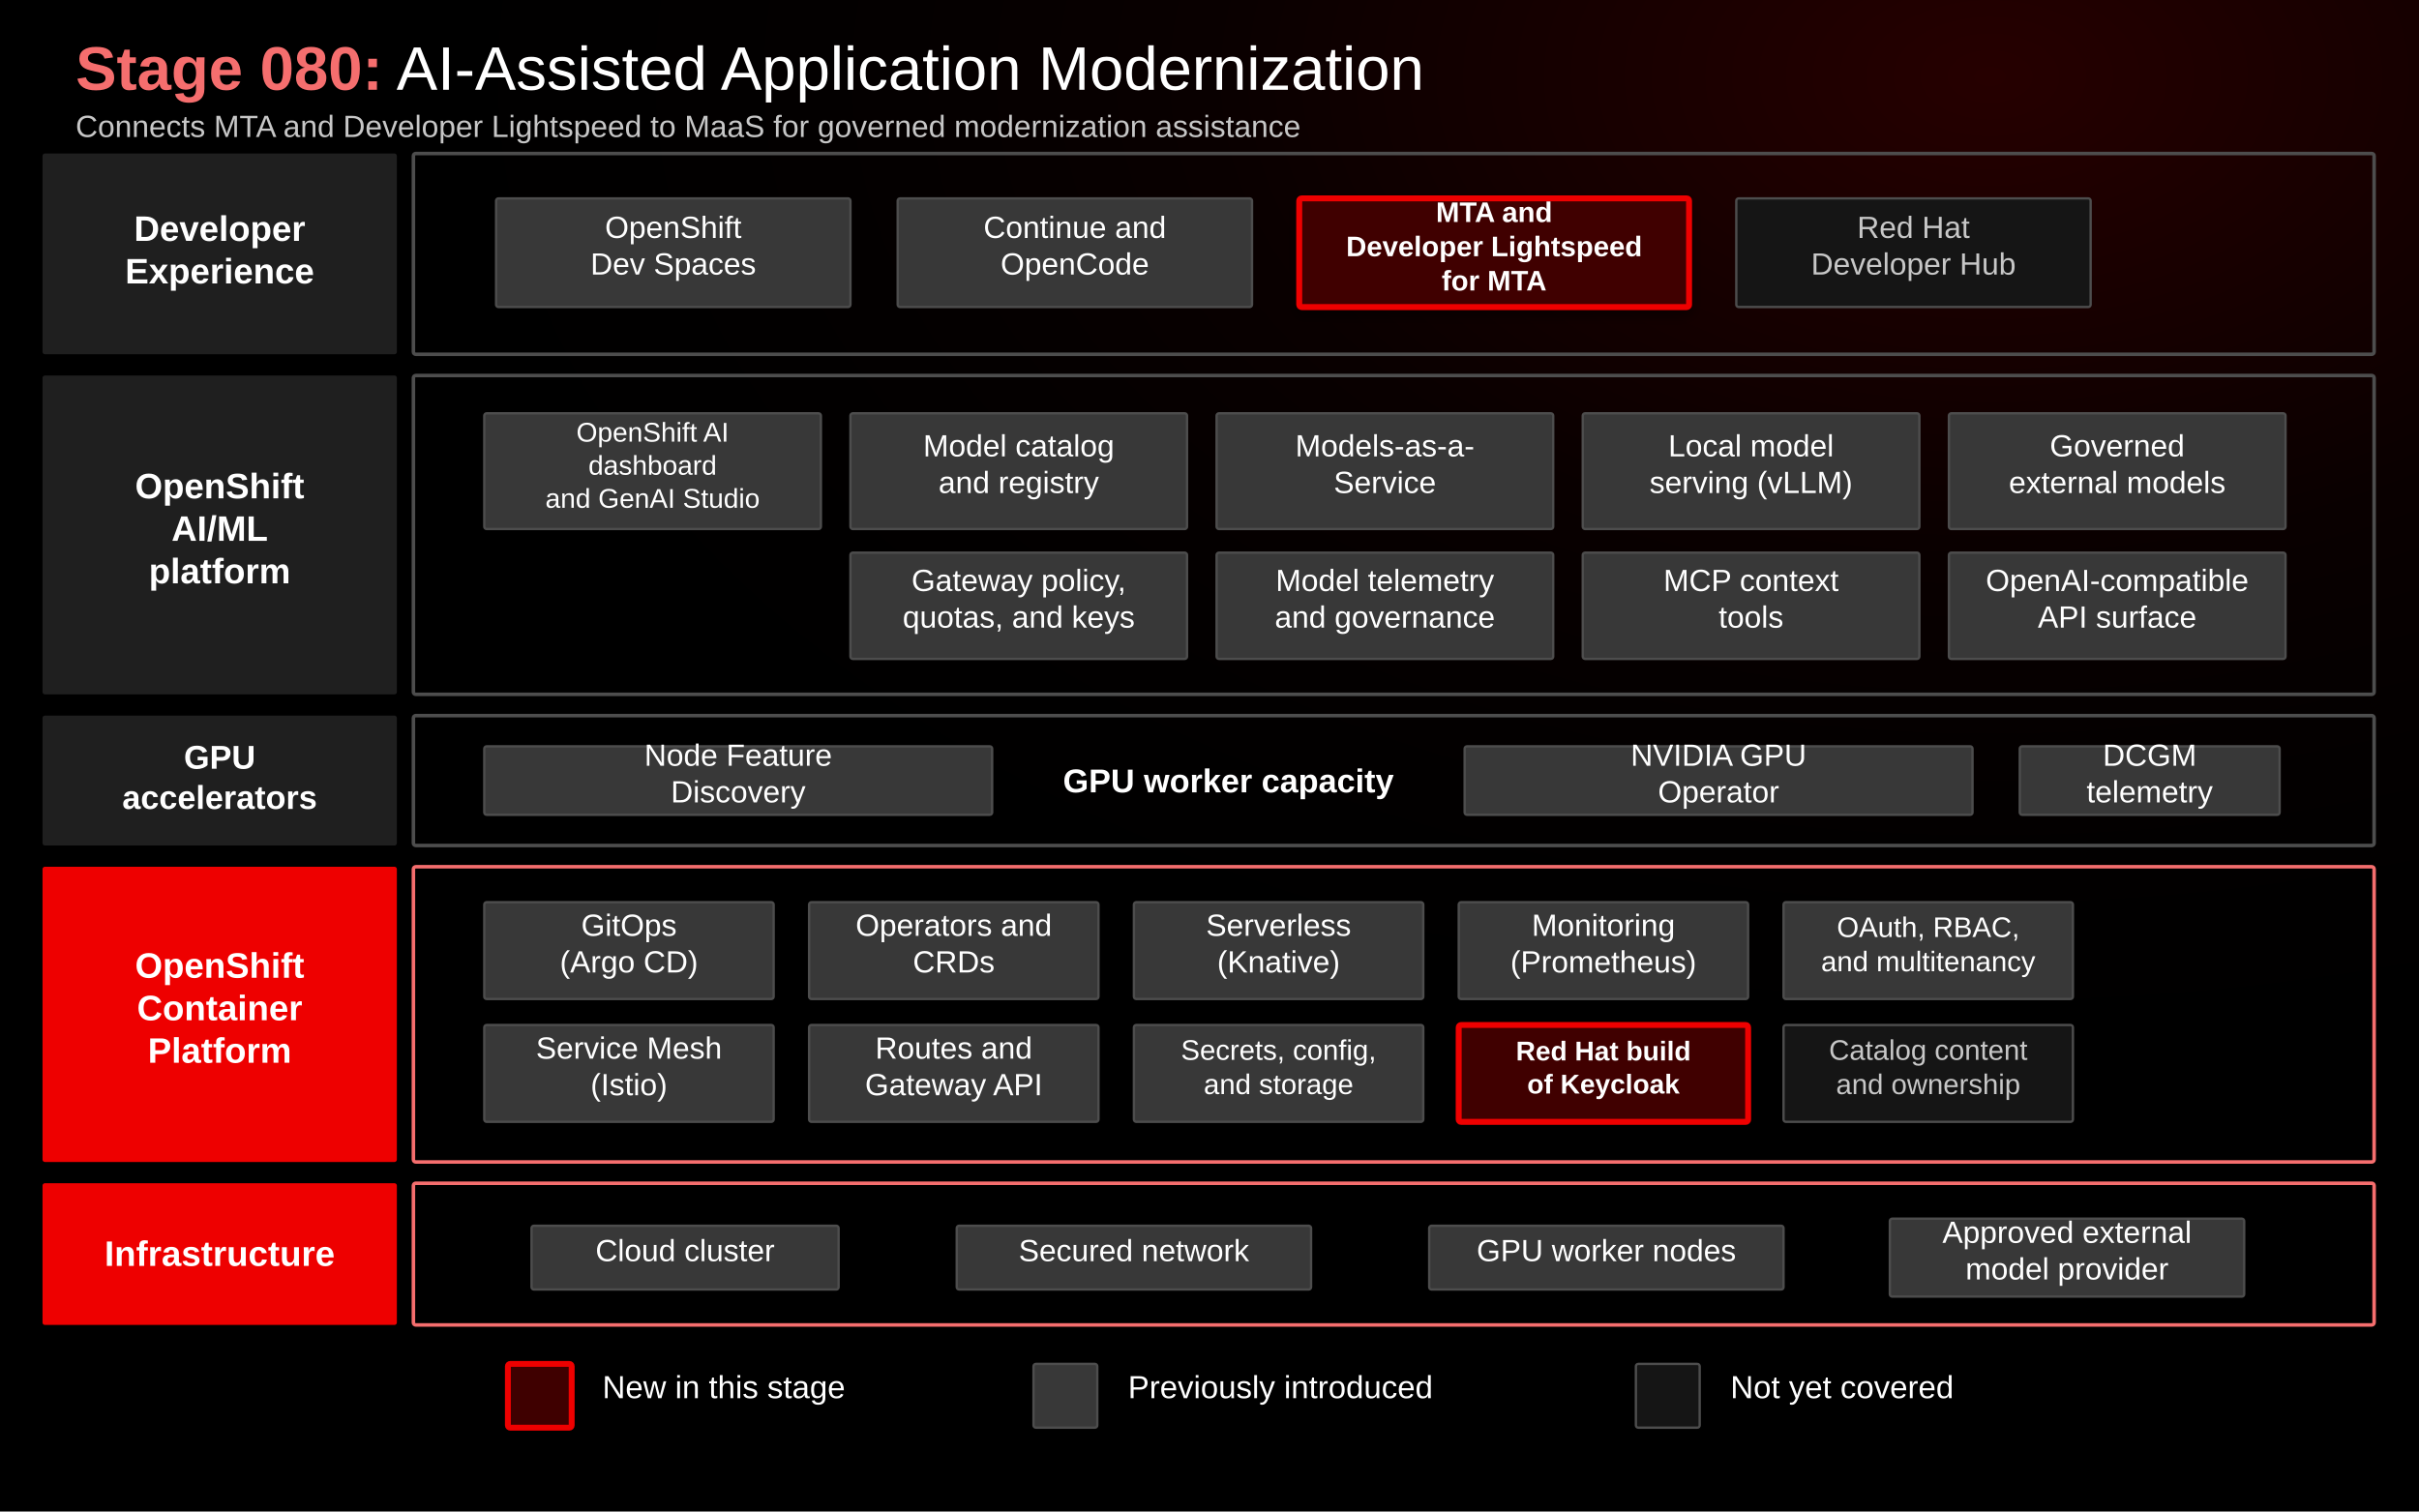
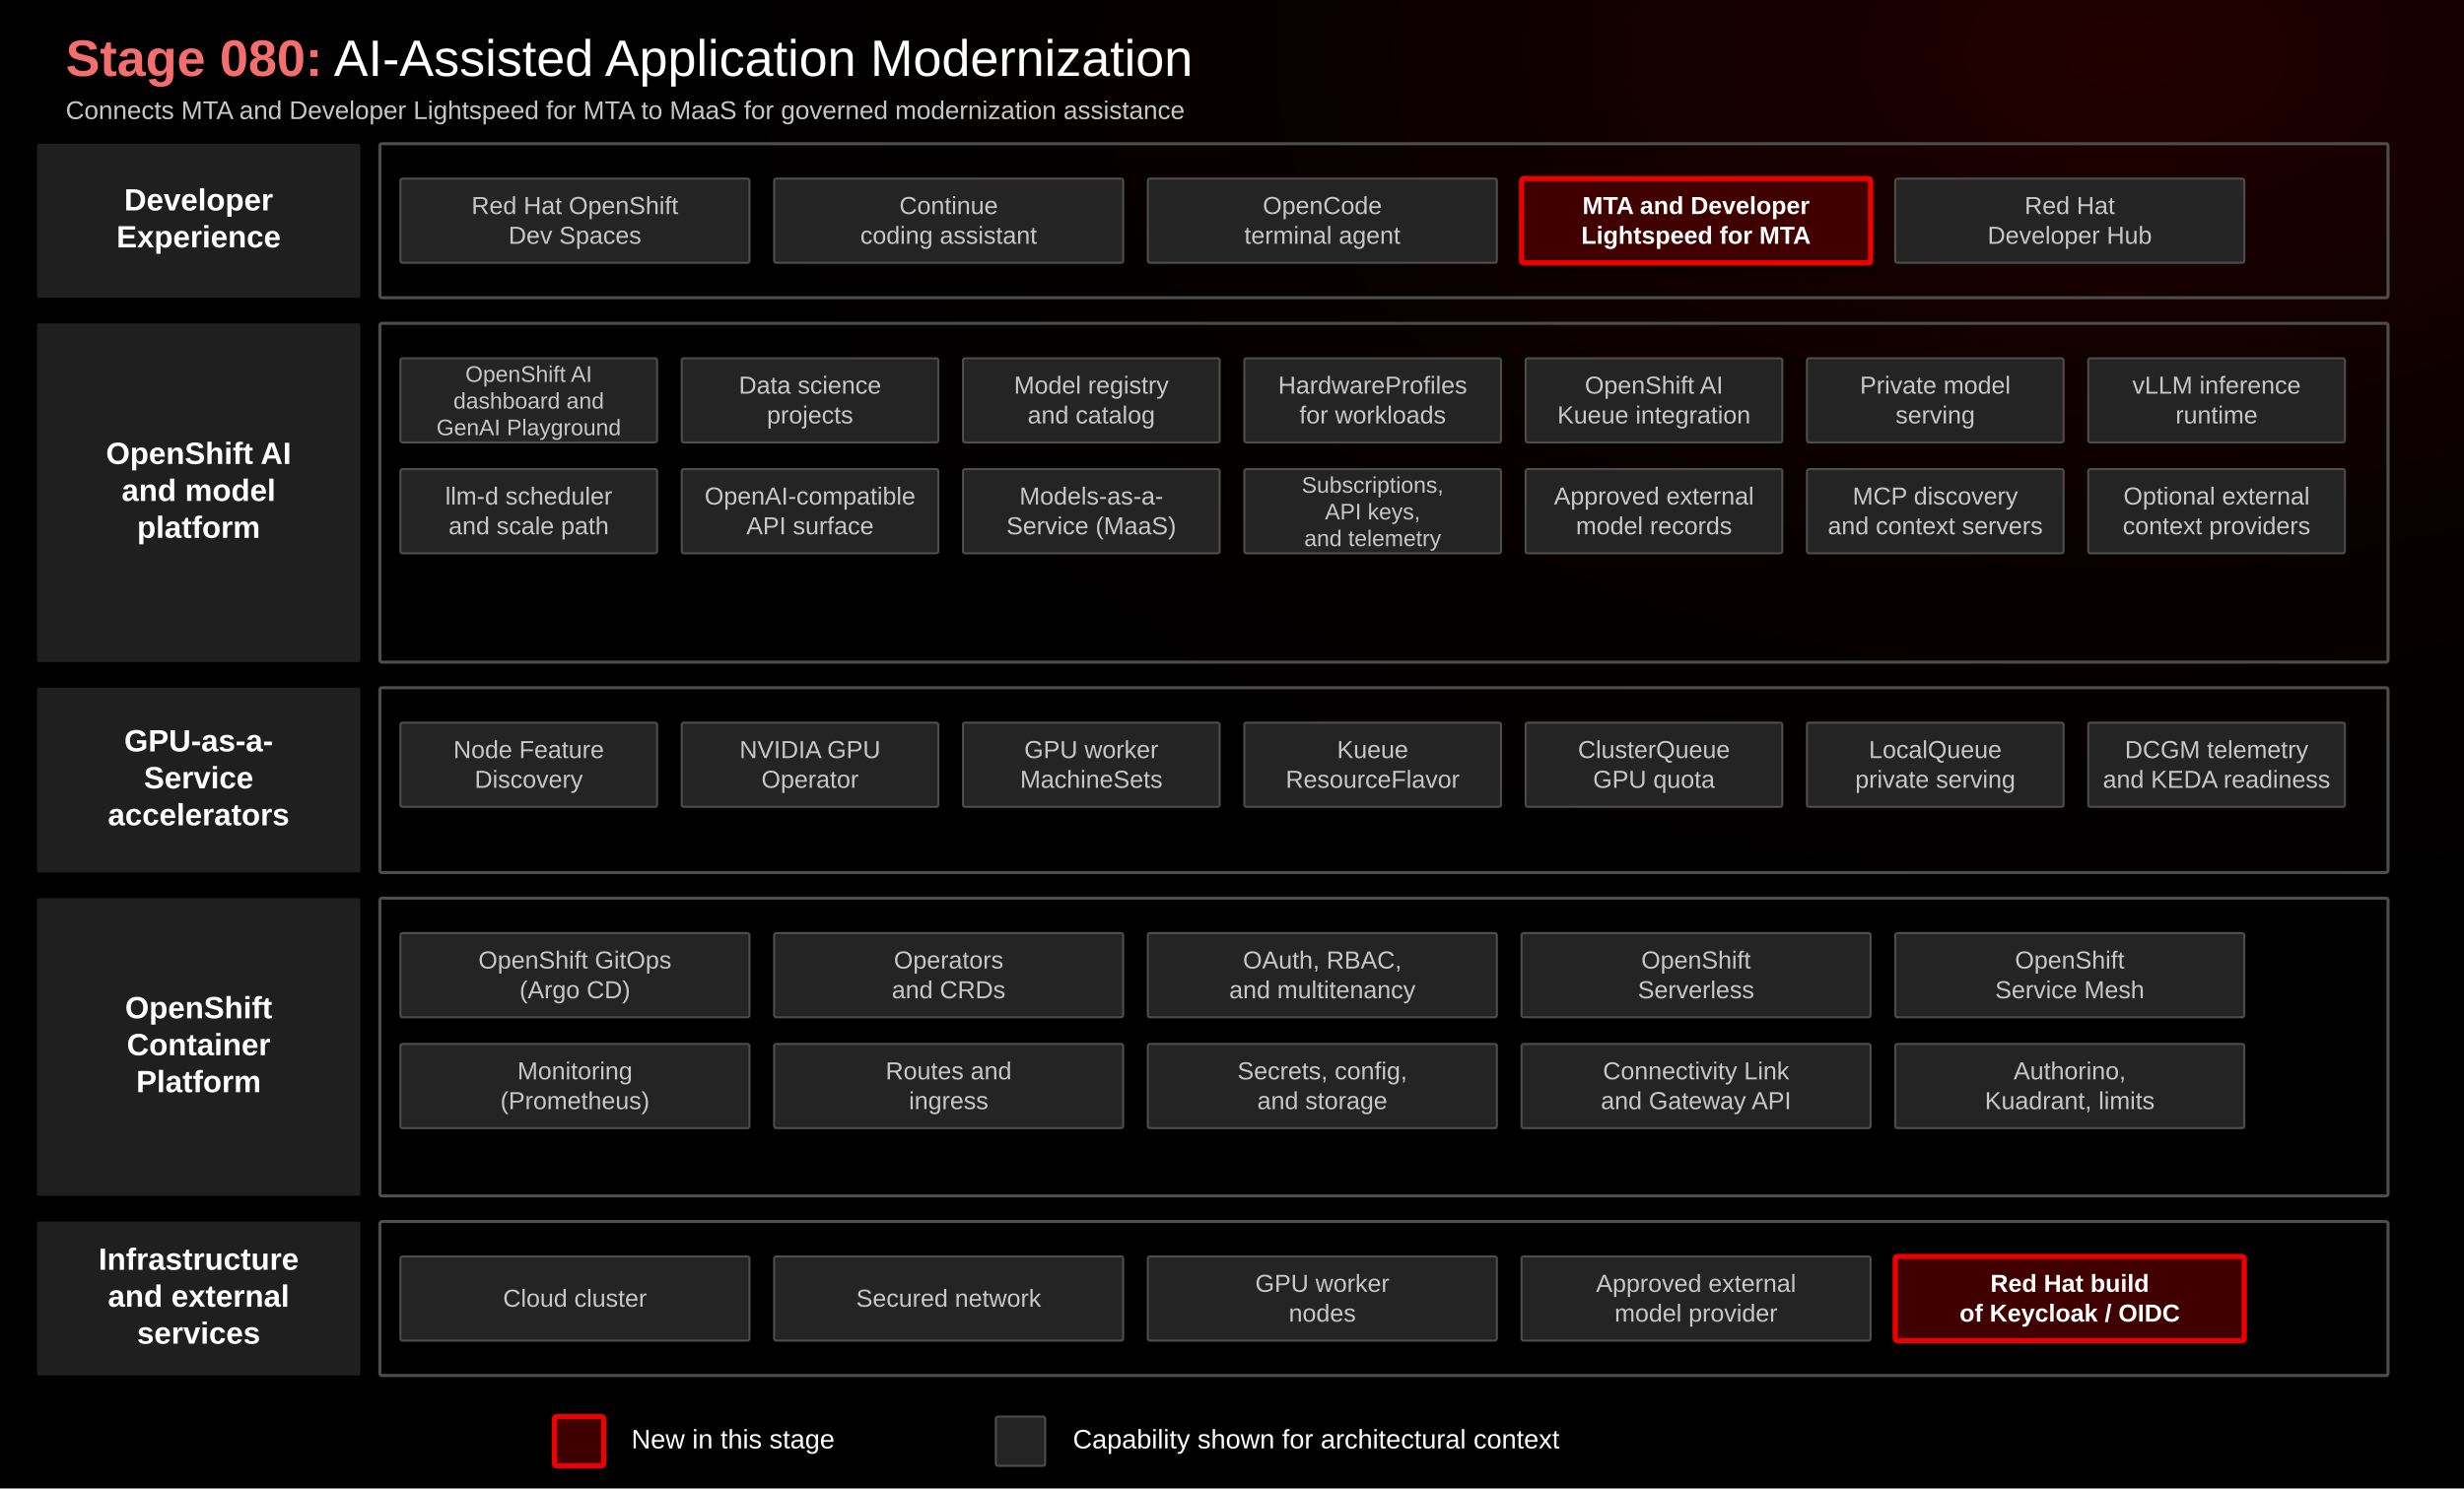
- <svg xmlns="http://www.w3.org/2000/svg" width="2048" height="1280" viewBox="0 0 2048 1280" role="img" aria-labelledby="title desc">
+ <svg xmlns="http://www.w3.org/2000/svg" width="2400" height="1450" viewBox="0 0 2400 1450" role="img" aria-labelledby="title desc">
  <style>.display{font-family:'Red Hat Display','Arial',sans-serif}.body{font-family:'Red Hat Text','Arial',sans-serif}.mono{font-family:'Red Hat Mono','Consolas',monospace}</style>
  <defs>
-     <radialGradient id="glow" cx="82%" cy="5%" r="70%">
-       <stop offset="0" stop-color="#ee0000" stop-opacity="0.16" />
-       <stop offset="0.45" stop-color="#ee0000" stop-opacity="0.04" />
+     <radialGradient id="glow" cx="86%" cy="4%" r="70%">
+       <stop offset="0" stop-color="#ee0000" stop-opacity="0.14" />
+       <stop offset="0.46" stop-color="#ee0000" stop-opacity="0.04" />
      <stop offset="1" stop-color="#000000" stop-opacity="0" />
    </radialGradient>
    <filter id="lift" x="-20%" y="-20%" width="140%" height="140%">
      <feDropShadow dx="0" dy="5" stdDeviation="5" flood-color="#000" flood-opacity="0.5" />
    </filter>
  </defs>
-   <rect width="2048" height="1280" fill="#000000" />
-   <rect width="2048" height="1280" fill="url(#glow)" />
-   <text x="64" y="76" class="display" font-size="52" fill="#ffffff" font-weight="400">
+   <rect width="2400" height="1450" fill="#000000" />
+   <rect width="2400" height="1450" fill="url(#glow)" />
+   <text x="64" y="74" class="display" font-size="50" fill="#ffffff" font-weight="400">
    <tspan fill="#f56e6e" font-weight="700">Stage 080:</tspan> AI-Assisted Application Modernization</text>
-   <text x="64" y="116" class="body" font-size="26" fill="#c7c7c7">Connects MTA and Developer Lightspeed to MaaS for governed modernization assistance</text>
-   <rect x="36" y="130" width="300" height="170" rx="2" fill="#1f1f1f" />
-   <text x="186" y="204" class="display" font-size="30" fill="#ffffff" font-weight="700" text-anchor="middle">Developer</text>
-   <text x="186" y="240" class="display" font-size="30" fill="#ffffff" font-weight="700" text-anchor="middle">Experience</text>
-   <rect x="350" y="130" width="1660" height="170" rx="2" fill="none" stroke="#4d4d4d" stroke-width="3" />
-   <rect x="36" y="318" width="300" height="270" rx="2" fill="#1f1f1f" />
-   <text x="186" y="422" class="display" font-size="30" fill="#ffffff" font-weight="700" text-anchor="middle">OpenShift</text>
-   <text x="186" y="458" class="display" font-size="30" fill="#ffffff" font-weight="700" text-anchor="middle">AI/ML</text>
-   <text x="186" y="494" class="display" font-size="30" fill="#ffffff" font-weight="700" text-anchor="middle">platform</text>
-   <rect x="350" y="318" width="1660" height="270" rx="2" fill="none" stroke="#4d4d4d" stroke-width="3" />
-   <rect x="36" y="606" width="300" height="110" rx="2" fill="#1f1f1f" />
-   <text x="186" y="651" class="display" font-size="28" fill="#ffffff" font-weight="700" text-anchor="middle">GPU</text>
-   <text x="186" y="685" class="display" font-size="28" fill="#ffffff" font-weight="700" text-anchor="middle">accelerators</text>
-   <rect x="350" y="606" width="1660" height="110" rx="2" fill="none" stroke="#4d4d4d" stroke-width="3" />
-   <rect x="36" y="734" width="300" height="250" rx="2" fill="#ee0000" />
-   <text x="186" y="828" class="display" font-size="30" fill="#ffffff" font-weight="700" text-anchor="middle">OpenShift</text>
-   <text x="186" y="864" class="display" font-size="30" fill="#ffffff" font-weight="700" text-anchor="middle">Container</text>
-   <text x="186" y="900" class="display" font-size="30" fill="#ffffff" font-weight="700" text-anchor="middle">Platform</text>
-   <rect x="350" y="734" width="1660" height="250" rx="2" fill="none" stroke="#f56e6e" stroke-width="3" />
-   <rect x="36" y="1002" width="300" height="120" rx="2" fill="#ee0000" />
-   <text x="186" y="1072" class="display" font-size="30" fill="#ffffff" font-weight="700" text-anchor="middle">Infrastructure</text>
-   <rect x="350" y="1002" width="1660" height="120" rx="2" fill="none" stroke="#f56e6e" stroke-width="3" />
-   <g>
-     <rect x="420" y="168" width="300" height="92" rx="2" fill="#383838" stroke="#4d4d4d" stroke-width="2" />
-     <text x="570" y="201.5" class="body" font-size="26" fill="#ffffff" font-weight="400" text-anchor="middle">OpenShift</text>
-     <text x="570" y="232.5" class="body" font-size="26" fill="#ffffff" font-weight="400" text-anchor="middle">Dev Spaces</text>
-   </g>
-   <g>
-     <rect x="760" y="168" width="300" height="92" rx="2" fill="#383838" stroke="#4d4d4d" stroke-width="2" />
-     <text x="910" y="201.5" class="body" font-size="26" fill="#ffffff" font-weight="400" text-anchor="middle">Continue and</text>
-     <text x="910" y="232.5" class="body" font-size="26" fill="#ffffff" font-weight="400" text-anchor="middle">OpenCode</text>
+   <text x="64" y="116" class="body" font-size="25" fill="#c7c7c7">Connects MTA and Developer Lightspeed for MTA to MaaS for governed modernization assistance</text>
+   <rect x="36" y="140" width="315" height="150" rx="2" fill="#1f1f1f" />
+   <text x="193.5" y="205" class="body" font-size="30" fill="#ffffff" font-weight="700" text-anchor="middle">Developer</text>
+   <text x="193.5" y="241" class="body" font-size="30" fill="#ffffff" font-weight="700" text-anchor="middle">Experience</text>
+   <rect x="370" y="140" width="1956" height="150" rx="2" fill="none" stroke="#4d4d4d" stroke-width="3" />
+   <g>
+     <rect x="390" y="174" width="340" height="82" rx="2" fill="#242424" stroke="#4d4d4d" stroke-width="2" />
+     <text x="560" y="208.5" class="body" font-size="24" fill="#c7c7c7" font-weight="400" text-anchor="middle">Red Hat OpenShift</text>
+     <text x="560" y="237.5" class="body" font-size="24" fill="#c7c7c7" font-weight="400" text-anchor="middle">Dev Spaces</text>
+   </g>
+   <g>
+     <rect x="754" y="174" width="340" height="82" rx="2" fill="#242424" stroke="#4d4d4d" stroke-width="2" />
+     <text x="924" y="208.5" class="body" font-size="24" fill="#c7c7c7" font-weight="400" text-anchor="middle">Continue</text>
+     <text x="924" y="237.5" class="body" font-size="24" fill="#c7c7c7" font-weight="400" text-anchor="middle">coding assistant</text>
+   </g>
+   <g>
+     <rect x="1118" y="174" width="340" height="82" rx="2" fill="#242424" stroke="#4d4d4d" stroke-width="2" />
+     <text x="1288" y="208.5" class="body" font-size="24" fill="#c7c7c7" font-weight="400" text-anchor="middle">OpenCode</text>
+     <text x="1288" y="237.5" class="body" font-size="24" fill="#c7c7c7" font-weight="400" text-anchor="middle">terminal agent</text>
  </g>
  <g filter="url(#lift)">
-     <rect x="1100" y="168" width="330" height="92" rx="2" fill="#3f0000" stroke="#ee0000" stroke-width="5" />
-     <text x="1265" y="188" class="body" font-size="24" fill="#ffffff" font-weight="700" text-anchor="middle">MTA and</text>
-     <text x="1265" y="217" class="body" font-size="24" fill="#ffffff" font-weight="700" text-anchor="middle">Developer Lightspeed</text>
-     <text x="1265" y="246" class="body" font-size="24" fill="#ffffff" font-weight="700" text-anchor="middle">for MTA</text>
-   </g>
-   <g>
-     <rect x="1470" y="168" width="300" height="92" rx="2" fill="#151515" stroke="#4d4d4d" stroke-width="2" />
-     <text x="1620" y="201.5" class="body" font-size="26" fill="#c7c7c7" font-weight="400" text-anchor="middle">Red Hat</text>
-     <text x="1620" y="232.5" class="body" font-size="26" fill="#c7c7c7" font-weight="400" text-anchor="middle">Developer Hub</text>
-   </g>
-   <g>
-     <rect x="410" y="350" width="285" height="98" rx="2" fill="#383838" stroke="#4d4d4d" stroke-width="2" />
-     <text x="552.5" y="374" class="body" font-size="23" fill="#ffffff" font-weight="400" text-anchor="middle">OpenShift AI</text>
-     <text x="552.5" y="402" class="body" font-size="23" fill="#ffffff" font-weight="400" text-anchor="middle">dashboard</text>
-     <text x="552.5" y="430" class="body" font-size="23" fill="#ffffff" font-weight="400" text-anchor="middle">and GenAI Studio</text>
-   </g>
-   <g>
-     <rect x="720" y="350" width="285" height="98" rx="2" fill="#383838" stroke="#4d4d4d" stroke-width="2" />
-     <text x="862.5" y="386.5" class="body" font-size="26" fill="#ffffff" font-weight="400" text-anchor="middle">Model catalog</text>
-     <text x="862.5" y="417.5" class="body" font-size="26" fill="#ffffff" font-weight="400" text-anchor="middle">and registry</text>
-   </g>
-   <g>
-     <rect x="1030" y="350" width="285" height="98" rx="2" fill="#383838" stroke="#4d4d4d" stroke-width="2" />
-     <text x="1172.5" y="386.5" class="body" font-size="26" fill="#ffffff" font-weight="400" text-anchor="middle">Models-as-a-</text>
-     <text x="1172.5" y="417.5" class="body" font-size="26" fill="#ffffff" font-weight="400" text-anchor="middle">Service</text>
-   </g>
-   <g>
-     <rect x="1340" y="350" width="285" height="98" rx="2" fill="#383838" stroke="#4d4d4d" stroke-width="2" />
-     <text x="1482.5" y="386.5" class="body" font-size="26" fill="#ffffff" font-weight="400" text-anchor="middle">Local model</text>
-     <text x="1482.5" y="417.5" class="body" font-size="26" fill="#ffffff" font-weight="400" text-anchor="middle">serving (vLLM)</text>
-   </g>
-   <g>
-     <rect x="1650" y="350" width="285" height="98" rx="2" fill="#383838" stroke="#4d4d4d" stroke-width="2" />
-     <text x="1792.5" y="386.5" class="body" font-size="26" fill="#ffffff" font-weight="400" text-anchor="middle">Governed</text>
-     <text x="1792.5" y="417.5" class="body" font-size="26" fill="#ffffff" font-weight="400" text-anchor="middle">external models</text>
-   </g>
-   <g>
-     <rect x="720" y="468" width="285" height="90" rx="2" fill="#383838" stroke="#4d4d4d" stroke-width="2" />
-     <text x="862.5" y="500.5" class="body" font-size="26" fill="#ffffff" font-weight="400" text-anchor="middle">Gateway policy,</text>
-     <text x="862.5" y="531.5" class="body" font-size="26" fill="#ffffff" font-weight="400" text-anchor="middle">quotas, and keys</text>
-   </g>
-   <g>
-     <rect x="1030" y="468" width="285" height="90" rx="2" fill="#383838" stroke="#4d4d4d" stroke-width="2" />
-     <text x="1172.5" y="500.5" class="body" font-size="26" fill="#ffffff" font-weight="400" text-anchor="middle">Model telemetry</text>
-     <text x="1172.5" y="531.5" class="body" font-size="26" fill="#ffffff" font-weight="400" text-anchor="middle">and governance</text>
-   </g>
-   <g>
-     <rect x="1340" y="468" width="285" height="90" rx="2" fill="#383838" stroke="#4d4d4d" stroke-width="2" />
-     <text x="1482.5" y="500.5" class="body" font-size="26" fill="#ffffff" font-weight="400" text-anchor="middle">MCP context</text>
-     <text x="1482.5" y="531.5" class="body" font-size="26" fill="#ffffff" font-weight="400" text-anchor="middle">tools</text>
-   </g>
-   <g>
-     <rect x="1650" y="468" width="285" height="90" rx="2" fill="#383838" stroke="#4d4d4d" stroke-width="2" />
-     <text x="1792.5" y="500.5" class="body" font-size="26" fill="#ffffff" font-weight="400" text-anchor="middle">OpenAI-compatible</text>
-     <text x="1792.5" y="531.5" class="body" font-size="26" fill="#ffffff" font-weight="400" text-anchor="middle">API surface</text>
-   </g>
-   <g>
-     <rect x="410" y="632" width="430" height="58" rx="2" fill="#383838" stroke="#4d4d4d" stroke-width="2" />
-     <text x="625" y="648.5" class="body" font-size="26" fill="#ffffff" font-weight="400" text-anchor="middle">Node Feature</text>
-     <text x="625" y="679.5" class="body" font-size="26" fill="#ffffff" font-weight="400" text-anchor="middle">Discovery</text>
-   </g>
-   <text x="1040" y="671" class="display" font-size="28" fill="#ffffff" font-weight="700" text-anchor="middle">GPU worker capacity</text>
-   <g>
-     <rect x="1240" y="632" width="430" height="58" rx="2" fill="#383838" stroke="#4d4d4d" stroke-width="2" />
-     <text x="1455" y="648.5" class="body" font-size="26" fill="#ffffff" font-weight="400" text-anchor="middle">NVIDIA GPU</text>
-     <text x="1455" y="679.5" class="body" font-size="26" fill="#ffffff" font-weight="400" text-anchor="middle">Operator</text>
-   </g>
-   <g>
-     <rect x="1710" y="632" width="220" height="58" rx="2" fill="#383838" stroke="#4d4d4d" stroke-width="2" />
-     <text x="1820" y="648.5" class="body" font-size="26" fill="#ffffff" font-weight="400" text-anchor="middle">DCGM</text>
-     <text x="1820" y="679.5" class="body" font-size="26" fill="#ffffff" font-weight="400" text-anchor="middle">telemetry</text>
-   </g>
-   <g>
-     <rect x="410" y="764" width="245" height="82" rx="2" fill="#383838" stroke="#4d4d4d" stroke-width="2" />
-     <text x="532.5" y="792.5" class="body" font-size="26" fill="#ffffff" font-weight="400" text-anchor="middle">GitOps</text>
-     <text x="532.5" y="823.5" class="body" font-size="26" fill="#ffffff" font-weight="400" text-anchor="middle">(Argo CD)</text>
-   </g>
-   <g>
-     <rect x="685" y="764" width="245" height="82" rx="2" fill="#383838" stroke="#4d4d4d" stroke-width="2" />
-     <text x="807.5" y="792.5" class="body" font-size="26" fill="#ffffff" font-weight="400" text-anchor="middle">Operators and</text>
-     <text x="807.5" y="823.5" class="body" font-size="26" fill="#ffffff" font-weight="400" text-anchor="middle">CRDs</text>
-   </g>
-   <g>
-     <rect x="960" y="764" width="245" height="82" rx="2" fill="#383838" stroke="#4d4d4d" stroke-width="2" />
-     <text x="1082.5" y="792.5" class="body" font-size="26" fill="#ffffff" font-weight="400" text-anchor="middle">Serverless</text>
-     <text x="1082.5" y="823.5" class="body" font-size="26" fill="#ffffff" font-weight="400" text-anchor="middle">(Knative)</text>
-   </g>
-   <g>
-     <rect x="1235" y="764" width="245" height="82" rx="2" fill="#383838" stroke="#4d4d4d" stroke-width="2" />
-     <text x="1357.5" y="792.5" class="body" font-size="26" fill="#ffffff" font-weight="400" text-anchor="middle">Monitoring</text>
-     <text x="1357.5" y="823.5" class="body" font-size="26" fill="#ffffff" font-weight="400" text-anchor="middle">(Prometheus)</text>
-   </g>
-   <g>
-     <rect x="1510" y="764" width="245" height="82" rx="2" fill="#383838" stroke="#4d4d4d" stroke-width="2" />
-     <text x="1632.5" y="793.5" class="body" font-size="24" fill="#ffffff" font-weight="400" text-anchor="middle">OAuth, RBAC,</text>
-     <text x="1632.5" y="822.5" class="body" font-size="24" fill="#ffffff" font-weight="400" text-anchor="middle">and multitenancy</text>
-   </g>
-   <g>
-     <rect x="410" y="868" width="245" height="82" rx="2" fill="#383838" stroke="#4d4d4d" stroke-width="2" />
-     <text x="532.5" y="896.5" class="body" font-size="26" fill="#ffffff" font-weight="400" text-anchor="middle">Service Mesh</text>
-     <text x="532.5" y="927.5" class="body" font-size="26" fill="#ffffff" font-weight="400" text-anchor="middle">(Istio)</text>
-   </g>
-   <g>
-     <rect x="685" y="868" width="245" height="82" rx="2" fill="#383838" stroke="#4d4d4d" stroke-width="2" />
-     <text x="807.5" y="896.5" class="body" font-size="26" fill="#ffffff" font-weight="400" text-anchor="middle">Routes and</text>
-     <text x="807.5" y="927.5" class="body" font-size="26" fill="#ffffff" font-weight="400" text-anchor="middle">Gateway API</text>
-   </g>
-   <g>
-     <rect x="960" y="868" width="245" height="82" rx="2" fill="#383838" stroke="#4d4d4d" stroke-width="2" />
-     <text x="1082.5" y="897.5" class="body" font-size="24" fill="#ffffff" font-weight="400" text-anchor="middle">Secrets, config,</text>
-     <text x="1082.5" y="926.5" class="body" font-size="24" fill="#ffffff" font-weight="400" text-anchor="middle">and storage</text>
+     <rect x="1482" y="174" width="340" height="82" rx="2" fill="#3f0000" stroke="#ee0000" stroke-width="5" />
+     <text x="1652" y="208.5" class="body" font-size="24" fill="#ffffff" font-weight="700" text-anchor="middle">MTA and Developer</text>
+     <text x="1652" y="237.5" class="body" font-size="24" fill="#ffffff" font-weight="700" text-anchor="middle">Lightspeed for MTA</text>
+   </g>
+   <g>
+     <rect x="1846" y="174" width="340" height="82" rx="2" fill="#242424" stroke="#4d4d4d" stroke-width="2" />
+     <text x="2016" y="208.5" class="body" font-size="24" fill="#c7c7c7" font-weight="400" text-anchor="middle">Red Hat</text>
+     <text x="2016" y="237.5" class="body" font-size="24" fill="#c7c7c7" font-weight="400" text-anchor="middle">Developer Hub</text>
+   </g>
+   <rect x="36" y="315" width="315" height="330" rx="2" fill="#1f1f1f" />
+   <text x="193.5" y="452" class="body" font-size="30" fill="#ffffff" font-weight="700" text-anchor="middle">OpenShift AI</text>
+   <text x="193.5" y="488" class="body" font-size="30" fill="#ffffff" font-weight="700" text-anchor="middle">and model</text>
+   <text x="193.5" y="524" class="body" font-size="30" fill="#ffffff" font-weight="700" text-anchor="middle">platform</text>
+   <rect x="370" y="315" width="1956" height="330" rx="2" fill="none" stroke="#4d4d4d" stroke-width="3" />
+   <g>
+     <rect x="390" y="349" width="250" height="82" rx="2" fill="#242424" stroke="#4d4d4d" stroke-width="2" />
+     <text x="515" y="372" class="body" font-size="22" fill="#c7c7c7" font-weight="400" text-anchor="middle">OpenShift AI</text>
+     <text x="515" y="398" class="body" font-size="22" fill="#c7c7c7" font-weight="400" text-anchor="middle">dashboard and</text>
+     <text x="515" y="424" class="body" font-size="22" fill="#c7c7c7" font-weight="400" text-anchor="middle">GenAI Playground</text>
+   </g>
+   <g>
+     <rect x="664" y="349" width="250" height="82" rx="2" fill="#242424" stroke="#4d4d4d" stroke-width="2" />
+     <text x="789" y="383.5" class="body" font-size="24" fill="#c7c7c7" font-weight="400" text-anchor="middle">Data science</text>
+     <text x="789" y="412.5" class="body" font-size="24" fill="#c7c7c7" font-weight="400" text-anchor="middle">projects</text>
+   </g>
+   <g>
+     <rect x="938" y="349" width="250" height="82" rx="2" fill="#242424" stroke="#4d4d4d" stroke-width="2" />
+     <text x="1063" y="383.5" class="body" font-size="24" fill="#c7c7c7" font-weight="400" text-anchor="middle">Model registry</text>
+     <text x="1063" y="412.5" class="body" font-size="24" fill="#c7c7c7" font-weight="400" text-anchor="middle">and catalog</text>
+   </g>
+   <g>
+     <rect x="1212" y="349" width="250" height="82" rx="2" fill="#242424" stroke="#4d4d4d" stroke-width="2" />
+     <text x="1337" y="383.5" class="body" font-size="24" fill="#c7c7c7" font-weight="400" text-anchor="middle">HardwareProfiles</text>
+     <text x="1337" y="412.5" class="body" font-size="24" fill="#c7c7c7" font-weight="400" text-anchor="middle">for workloads</text>
+   </g>
+   <g>
+     <rect x="1486" y="349" width="250" height="82" rx="2" fill="#242424" stroke="#4d4d4d" stroke-width="2" />
+     <text x="1611" y="383.5" class="body" font-size="24" fill="#c7c7c7" font-weight="400" text-anchor="middle">OpenShift AI</text>
+     <text x="1611" y="412.5" class="body" font-size="24" fill="#c7c7c7" font-weight="400" text-anchor="middle">Kueue integration</text>
+   </g>
+   <g>
+     <rect x="1760" y="349" width="250" height="82" rx="2" fill="#242424" stroke="#4d4d4d" stroke-width="2" />
+     <text x="1885" y="383.5" class="body" font-size="24" fill="#c7c7c7" font-weight="400" text-anchor="middle">Private model</text>
+     <text x="1885" y="412.5" class="body" font-size="24" fill="#c7c7c7" font-weight="400" text-anchor="middle">serving</text>
+   </g>
+   <g>
+     <rect x="2034" y="349" width="250" height="82" rx="2" fill="#242424" stroke="#4d4d4d" stroke-width="2" />
+     <text x="2159" y="383.5" class="body" font-size="24" fill="#c7c7c7" font-weight="400" text-anchor="middle">vLLM inference</text>
+     <text x="2159" y="412.5" class="body" font-size="24" fill="#c7c7c7" font-weight="400" text-anchor="middle">runtime</text>
+   </g>
+   <g>
+     <rect x="390" y="457" width="250" height="82" rx="2" fill="#242424" stroke="#4d4d4d" stroke-width="2" />
+     <text x="515" y="491.5" class="body" font-size="24" fill="#c7c7c7" font-weight="400" text-anchor="middle">llm-d scheduler</text>
+     <text x="515" y="520.5" class="body" font-size="24" fill="#c7c7c7" font-weight="400" text-anchor="middle">and scale path</text>
+   </g>
+   <g>
+     <rect x="664" y="457" width="250" height="82" rx="2" fill="#242424" stroke="#4d4d4d" stroke-width="2" />
+     <text x="789" y="491.5" class="body" font-size="24" fill="#c7c7c7" font-weight="400" text-anchor="middle">OpenAI-compatible</text>
+     <text x="789" y="520.5" class="body" font-size="24" fill="#c7c7c7" font-weight="400" text-anchor="middle">API surface</text>
+   </g>
+   <g>
+     <rect x="938" y="457" width="250" height="82" rx="2" fill="#242424" stroke="#4d4d4d" stroke-width="2" />
+     <text x="1063" y="491.5" class="body" font-size="24" fill="#c7c7c7" font-weight="400" text-anchor="middle">Models-as-a-</text>
+     <text x="1063" y="520.5" class="body" font-size="24" fill="#c7c7c7" font-weight="400" text-anchor="middle">Service (MaaS)</text>
+   </g>
+   <g>
+     <rect x="1212" y="457" width="250" height="82" rx="2" fill="#242424" stroke="#4d4d4d" stroke-width="2" />
+     <text x="1337" y="480" class="body" font-size="22" fill="#c7c7c7" font-weight="400" text-anchor="middle">Subscriptions,</text>
+     <text x="1337" y="506" class="body" font-size="22" fill="#c7c7c7" font-weight="400" text-anchor="middle">API keys,</text>
+     <text x="1337" y="532" class="body" font-size="22" fill="#c7c7c7" font-weight="400" text-anchor="middle">and telemetry</text>
+   </g>
+   <g>
+     <rect x="1486" y="457" width="250" height="82" rx="2" fill="#242424" stroke="#4d4d4d" stroke-width="2" />
+     <text x="1611" y="491.5" class="body" font-size="24" fill="#c7c7c7" font-weight="400" text-anchor="middle">Approved external</text>
+     <text x="1611" y="520.5" class="body" font-size="24" fill="#c7c7c7" font-weight="400" text-anchor="middle">model records</text>
+   </g>
+   <g>
+     <rect x="1760" y="457" width="250" height="82" rx="2" fill="#242424" stroke="#4d4d4d" stroke-width="2" />
+     <text x="1885" y="491.5" class="body" font-size="24" fill="#c7c7c7" font-weight="400" text-anchor="middle">MCP discovery</text>
+     <text x="1885" y="520.5" class="body" font-size="24" fill="#c7c7c7" font-weight="400" text-anchor="middle">and context servers</text>
+   </g>
+   <g>
+     <rect x="2034" y="457" width="250" height="82" rx="2" fill="#242424" stroke="#4d4d4d" stroke-width="2" />
+     <text x="2159" y="491.5" class="body" font-size="24" fill="#c7c7c7" font-weight="400" text-anchor="middle">Optional external</text>
+     <text x="2159" y="520.5" class="body" font-size="24" fill="#c7c7c7" font-weight="400" text-anchor="middle">context providers</text>
+   </g>
+   <rect x="36" y="670" width="315" height="180" rx="2" fill="#1f1f1f" />
+   <text x="193.5" y="732" class="body" font-size="30" fill="#ffffff" font-weight="700" text-anchor="middle">GPU-as-a-</text>
+   <text x="193.5" y="768" class="body" font-size="30" fill="#ffffff" font-weight="700" text-anchor="middle">Service</text>
+   <text x="193.5" y="804" class="body" font-size="30" fill="#ffffff" font-weight="700" text-anchor="middle">accelerators</text>
+   <rect x="370" y="670" width="1956" height="180" rx="2" fill="none" stroke="#4d4d4d" stroke-width="3" />
+   <g>
+     <rect x="390" y="704" width="250" height="82" rx="2" fill="#242424" stroke="#4d4d4d" stroke-width="2" />
+     <text x="515" y="738.5" class="body" font-size="24" fill="#c7c7c7" font-weight="400" text-anchor="middle">Node Feature</text>
+     <text x="515" y="767.5" class="body" font-size="24" fill="#c7c7c7" font-weight="400" text-anchor="middle">Discovery</text>
+   </g>
+   <g>
+     <rect x="664" y="704" width="250" height="82" rx="2" fill="#242424" stroke="#4d4d4d" stroke-width="2" />
+     <text x="789" y="738.5" class="body" font-size="24" fill="#c7c7c7" font-weight="400" text-anchor="middle">NVIDIA GPU</text>
+     <text x="789" y="767.5" class="body" font-size="24" fill="#c7c7c7" font-weight="400" text-anchor="middle">Operator</text>
+   </g>
+   <g>
+     <rect x="938" y="704" width="250" height="82" rx="2" fill="#242424" stroke="#4d4d4d" stroke-width="2" />
+     <text x="1063" y="738.5" class="body" font-size="24" fill="#c7c7c7" font-weight="400" text-anchor="middle">GPU worker</text>
+     <text x="1063" y="767.5" class="body" font-size="24" fill="#c7c7c7" font-weight="400" text-anchor="middle">MachineSets</text>
+   </g>
+   <g>
+     <rect x="1212" y="704" width="250" height="82" rx="2" fill="#242424" stroke="#4d4d4d" stroke-width="2" />
+     <text x="1337" y="738.5" class="body" font-size="24" fill="#c7c7c7" font-weight="400" text-anchor="middle">Kueue</text>
+     <text x="1337" y="767.5" class="body" font-size="24" fill="#c7c7c7" font-weight="400" text-anchor="middle">ResourceFlavor</text>
+   </g>
+   <g>
+     <rect x="1486" y="704" width="250" height="82" rx="2" fill="#242424" stroke="#4d4d4d" stroke-width="2" />
+     <text x="1611" y="738.5" class="body" font-size="24" fill="#c7c7c7" font-weight="400" text-anchor="middle">ClusterQueue</text>
+     <text x="1611" y="767.5" class="body" font-size="24" fill="#c7c7c7" font-weight="400" text-anchor="middle">GPU quota</text>
+   </g>
+   <g>
+     <rect x="1760" y="704" width="250" height="82" rx="2" fill="#242424" stroke="#4d4d4d" stroke-width="2" />
+     <text x="1885" y="738.5" class="body" font-size="24" fill="#c7c7c7" font-weight="400" text-anchor="middle">LocalQueue</text>
+     <text x="1885" y="767.5" class="body" font-size="24" fill="#c7c7c7" font-weight="400" text-anchor="middle">private serving</text>
+   </g>
+   <g>
+     <rect x="2034" y="704" width="250" height="82" rx="2" fill="#242424" stroke="#4d4d4d" stroke-width="2" />
+     <text x="2159" y="738.5" class="body" font-size="24" fill="#c7c7c7" font-weight="400" text-anchor="middle">DCGM telemetry</text>
+     <text x="2159" y="767.5" class="body" font-size="24" fill="#c7c7c7" font-weight="400" text-anchor="middle">and KEDA readiness</text>
+   </g>
+   <rect x="36" y="875" width="315" height="290" rx="2" fill="#1f1f1f" />
+   <text x="193.5" y="992" class="body" font-size="30" fill="#ffffff" font-weight="700" text-anchor="middle">OpenShift</text>
+   <text x="193.5" y="1028" class="body" font-size="30" fill="#ffffff" font-weight="700" text-anchor="middle">Container</text>
+   <text x="193.5" y="1064" class="body" font-size="30" fill="#ffffff" font-weight="700" text-anchor="middle">Platform</text>
+   <rect x="370" y="875" width="1956" height="290" rx="2" fill="none" stroke="#4d4d4d" stroke-width="3" />
+   <g>
+     <rect x="390" y="909" width="340" height="82" rx="2" fill="#242424" stroke="#4d4d4d" stroke-width="2" />
+     <text x="560" y="943.5" class="body" font-size="24" fill="#c7c7c7" font-weight="400" text-anchor="middle">OpenShift GitOps</text>
+     <text x="560" y="972.5" class="body" font-size="24" fill="#c7c7c7" font-weight="400" text-anchor="middle">(Argo CD)</text>
+   </g>
+   <g>
+     <rect x="754" y="909" width="340" height="82" rx="2" fill="#242424" stroke="#4d4d4d" stroke-width="2" />
+     <text x="924" y="943.5" class="body" font-size="24" fill="#c7c7c7" font-weight="400" text-anchor="middle">Operators</text>
+     <text x="924" y="972.5" class="body" font-size="24" fill="#c7c7c7" font-weight="400" text-anchor="middle">and CRDs</text>
+   </g>
+   <g>
+     <rect x="1118" y="909" width="340" height="82" rx="2" fill="#242424" stroke="#4d4d4d" stroke-width="2" />
+     <text x="1288" y="943.5" class="body" font-size="24" fill="#c7c7c7" font-weight="400" text-anchor="middle">OAuth, RBAC,</text>
+     <text x="1288" y="972.5" class="body" font-size="24" fill="#c7c7c7" font-weight="400" text-anchor="middle">and multitenancy</text>
+   </g>
+   <g>
+     <rect x="1482" y="909" width="340" height="82" rx="2" fill="#242424" stroke="#4d4d4d" stroke-width="2" />
+     <text x="1652" y="943.5" class="body" font-size="24" fill="#c7c7c7" font-weight="400" text-anchor="middle">OpenShift</text>
+     <text x="1652" y="972.5" class="body" font-size="24" fill="#c7c7c7" font-weight="400" text-anchor="middle">Serverless</text>
+   </g>
+   <g>
+     <rect x="1846" y="909" width="340" height="82" rx="2" fill="#242424" stroke="#4d4d4d" stroke-width="2" />
+     <text x="2016" y="943.5" class="body" font-size="24" fill="#c7c7c7" font-weight="400" text-anchor="middle">OpenShift</text>
+     <text x="2016" y="972.5" class="body" font-size="24" fill="#c7c7c7" font-weight="400" text-anchor="middle">Service Mesh</text>
+   </g>
+   <g>
+     <rect x="390" y="1017" width="340" height="82" rx="2" fill="#242424" stroke="#4d4d4d" stroke-width="2" />
+     <text x="560" y="1051.5" class="body" font-size="24" fill="#c7c7c7" font-weight="400" text-anchor="middle">Monitoring</text>
+     <text x="560" y="1080.5" class="body" font-size="24" fill="#c7c7c7" font-weight="400" text-anchor="middle">(Prometheus)</text>
+   </g>
+   <g>
+     <rect x="754" y="1017" width="340" height="82" rx="2" fill="#242424" stroke="#4d4d4d" stroke-width="2" />
+     <text x="924" y="1051.5" class="body" font-size="24" fill="#c7c7c7" font-weight="400" text-anchor="middle">Routes and</text>
+     <text x="924" y="1080.5" class="body" font-size="24" fill="#c7c7c7" font-weight="400" text-anchor="middle">ingress</text>
+   </g>
+   <g>
+     <rect x="1118" y="1017" width="340" height="82" rx="2" fill="#242424" stroke="#4d4d4d" stroke-width="2" />
+     <text x="1288" y="1051.5" class="body" font-size="24" fill="#c7c7c7" font-weight="400" text-anchor="middle">Secrets, config,</text>
+     <text x="1288" y="1080.5" class="body" font-size="24" fill="#c7c7c7" font-weight="400" text-anchor="middle">and storage</text>
+   </g>
+   <g>
+     <rect x="1482" y="1017" width="340" height="82" rx="2" fill="#242424" stroke="#4d4d4d" stroke-width="2" />
+     <text x="1652" y="1051.5" class="body" font-size="24" fill="#c7c7c7" font-weight="400" text-anchor="middle">Connectivity Link</text>
+     <text x="1652" y="1080.5" class="body" font-size="24" fill="#c7c7c7" font-weight="400" text-anchor="middle">and Gateway API</text>
+   </g>
+   <g>
+     <rect x="1846" y="1017" width="340" height="82" rx="2" fill="#242424" stroke="#4d4d4d" stroke-width="2" />
+     <text x="2016" y="1051.5" class="body" font-size="24" fill="#c7c7c7" font-weight="400" text-anchor="middle">Authorino,</text>
+     <text x="2016" y="1080.5" class="body" font-size="24" fill="#c7c7c7" font-weight="400" text-anchor="middle">Kuadrant, limits</text>
+   </g>
+   <rect x="36" y="1190" width="315" height="150" rx="2" fill="#1f1f1f" />
+   <text x="193.5" y="1237" class="body" font-size="30" fill="#ffffff" font-weight="700" text-anchor="middle">Infrastructure</text>
+   <text x="193.5" y="1273" class="body" font-size="30" fill="#ffffff" font-weight="700" text-anchor="middle">and external</text>
+   <text x="193.5" y="1309" class="body" font-size="30" fill="#ffffff" font-weight="700" text-anchor="middle">services</text>
+   <rect x="370" y="1190" width="1956" height="150" rx="2" fill="none" stroke="#4d4d4d" stroke-width="3" />
+   <g>
+     <rect x="390" y="1224" width="340" height="82" rx="2" fill="#242424" stroke="#4d4d4d" stroke-width="2" />
+     <text x="560" y="1273" class="body" font-size="24" fill="#c7c7c7" font-weight="400" text-anchor="middle">Cloud cluster</text>
+   </g>
+   <g>
+     <rect x="754" y="1224" width="340" height="82" rx="2" fill="#242424" stroke="#4d4d4d" stroke-width="2" />
+     <text x="924" y="1273" class="body" font-size="24" fill="#c7c7c7" font-weight="400" text-anchor="middle">Secured network</text>
+   </g>
+   <g>
+     <rect x="1118" y="1224" width="340" height="82" rx="2" fill="#242424" stroke="#4d4d4d" stroke-width="2" />
+     <text x="1288" y="1258.5" class="body" font-size="24" fill="#c7c7c7" font-weight="400" text-anchor="middle">GPU worker</text>
+     <text x="1288" y="1287.5" class="body" font-size="24" fill="#c7c7c7" font-weight="400" text-anchor="middle">nodes</text>
+   </g>
+   <g>
+     <rect x="1482" y="1224" width="340" height="82" rx="2" fill="#242424" stroke="#4d4d4d" stroke-width="2" />
+     <text x="1652" y="1258.5" class="body" font-size="24" fill="#c7c7c7" font-weight="400" text-anchor="middle">Approved external</text>
+     <text x="1652" y="1287.5" class="body" font-size="24" fill="#c7c7c7" font-weight="400" text-anchor="middle">model provider</text>
  </g>
  <g filter="url(#lift)">
-     <rect x="1235" y="868" width="245" height="82" rx="2" fill="#3f0000" stroke="#ee0000" stroke-width="5" />
-     <text x="1357.5" y="898" class="body" font-size="23" fill="#ffffff" font-weight="700" text-anchor="middle">Red Hat build</text>
-     <text x="1357.5" y="926" class="body" font-size="23" fill="#ffffff" font-weight="700" text-anchor="middle">of Keycloak</text>
-   </g>
-   <g>
-     <rect x="1510" y="868" width="245" height="82" rx="2" fill="#151515" stroke="#4d4d4d" stroke-width="2" />
-     <text x="1632.5" y="897.5" class="body" font-size="24" fill="#c7c7c7" font-weight="400" text-anchor="middle">Catalog content</text>
-     <text x="1632.5" y="926.5" class="body" font-size="24" fill="#c7c7c7" font-weight="400" text-anchor="middle">and ownership</text>
-   </g>
-   <g>
-     <rect x="450" y="1038" width="260" height="54" rx="2" fill="#383838" stroke="#4d4d4d" stroke-width="2" />
-     <text x="580" y="1068" class="body" font-size="26" fill="#ffffff" font-weight="400" text-anchor="middle">Cloud cluster</text>
-   </g>
-   <g>
-     <rect x="810" y="1038" width="300" height="54" rx="2" fill="#383838" stroke="#4d4d4d" stroke-width="2" />
-     <text x="960" y="1068" class="body" font-size="26" fill="#ffffff" font-weight="400" text-anchor="middle">Secured network</text>
-   </g>
-   <g>
-     <rect x="1210" y="1038" width="300" height="54" rx="2" fill="#383838" stroke="#4d4d4d" stroke-width="2" />
-     <text x="1360" y="1068" class="body" font-size="26" fill="#ffffff" font-weight="400" text-anchor="middle">GPU worker nodes</text>
-   </g>
-   <g>
-     <rect x="1600" y="1032" width="300" height="66" rx="2" fill="#383838" stroke="#4d4d4d" stroke-width="2" />
-     <text x="1750" y="1052.5" class="body" font-size="26" fill="#ffffff" font-weight="400" text-anchor="middle">Approved external</text>
-     <text x="1750" y="1083.5" class="body" font-size="26" fill="#ffffff" font-weight="400" text-anchor="middle">model provider</text>
-   </g>
-   <g>
-     <rect x="430" y="1155" width="54" height="54" rx="2" fill="#3f0000" stroke="#ee0000" stroke-width="5" />
-     <text x="510" y="1184" class="body" font-size="27" fill="#ffffff">New in this stage</text>
-     <rect x="875" y="1155" width="54" height="54" rx="2" fill="#383838" stroke="#4d4d4d" stroke-width="2" />
-     <text x="955" y="1184" class="body" font-size="27" fill="#ffffff">Previously introduced</text>
-     <rect x="1385" y="1155" width="54" height="54" rx="2" fill="#151515" stroke="#4d4d4d" stroke-width="2" />
-     <text x="1465" y="1184" class="body" font-size="27" fill="#ffffff">Not yet covered</text>
+     <rect x="1846" y="1224" width="340" height="82" rx="2" fill="#3f0000" stroke="#ee0000" stroke-width="5" />
+     <text x="2016" y="1258.5" class="body" font-size="24" fill="#ffffff" font-weight="700" text-anchor="middle">Red Hat build</text>
+     <text x="2016" y="1287.5" class="body" font-size="24" fill="#ffffff" font-weight="700" text-anchor="middle">of Keycloak / OIDC</text>
+   </g>
+   <g>
+     <rect x="540" y="1380" width="48" height="48" rx="2" fill="#3f0000" stroke="#ee0000" stroke-width="5" />
+     <text x="615" y="1411" class="body" font-size="26" fill="#ffffff">New in this stage</text>
+     <rect x="970" y="1380" width="48" height="48" rx="2" fill="#242424" stroke="#4d4d4d" stroke-width="2" />
+     <text x="1045" y="1411" class="body" font-size="26" fill="#ffffff">Capability shown for architectural context</text>
  </g>
</svg>
